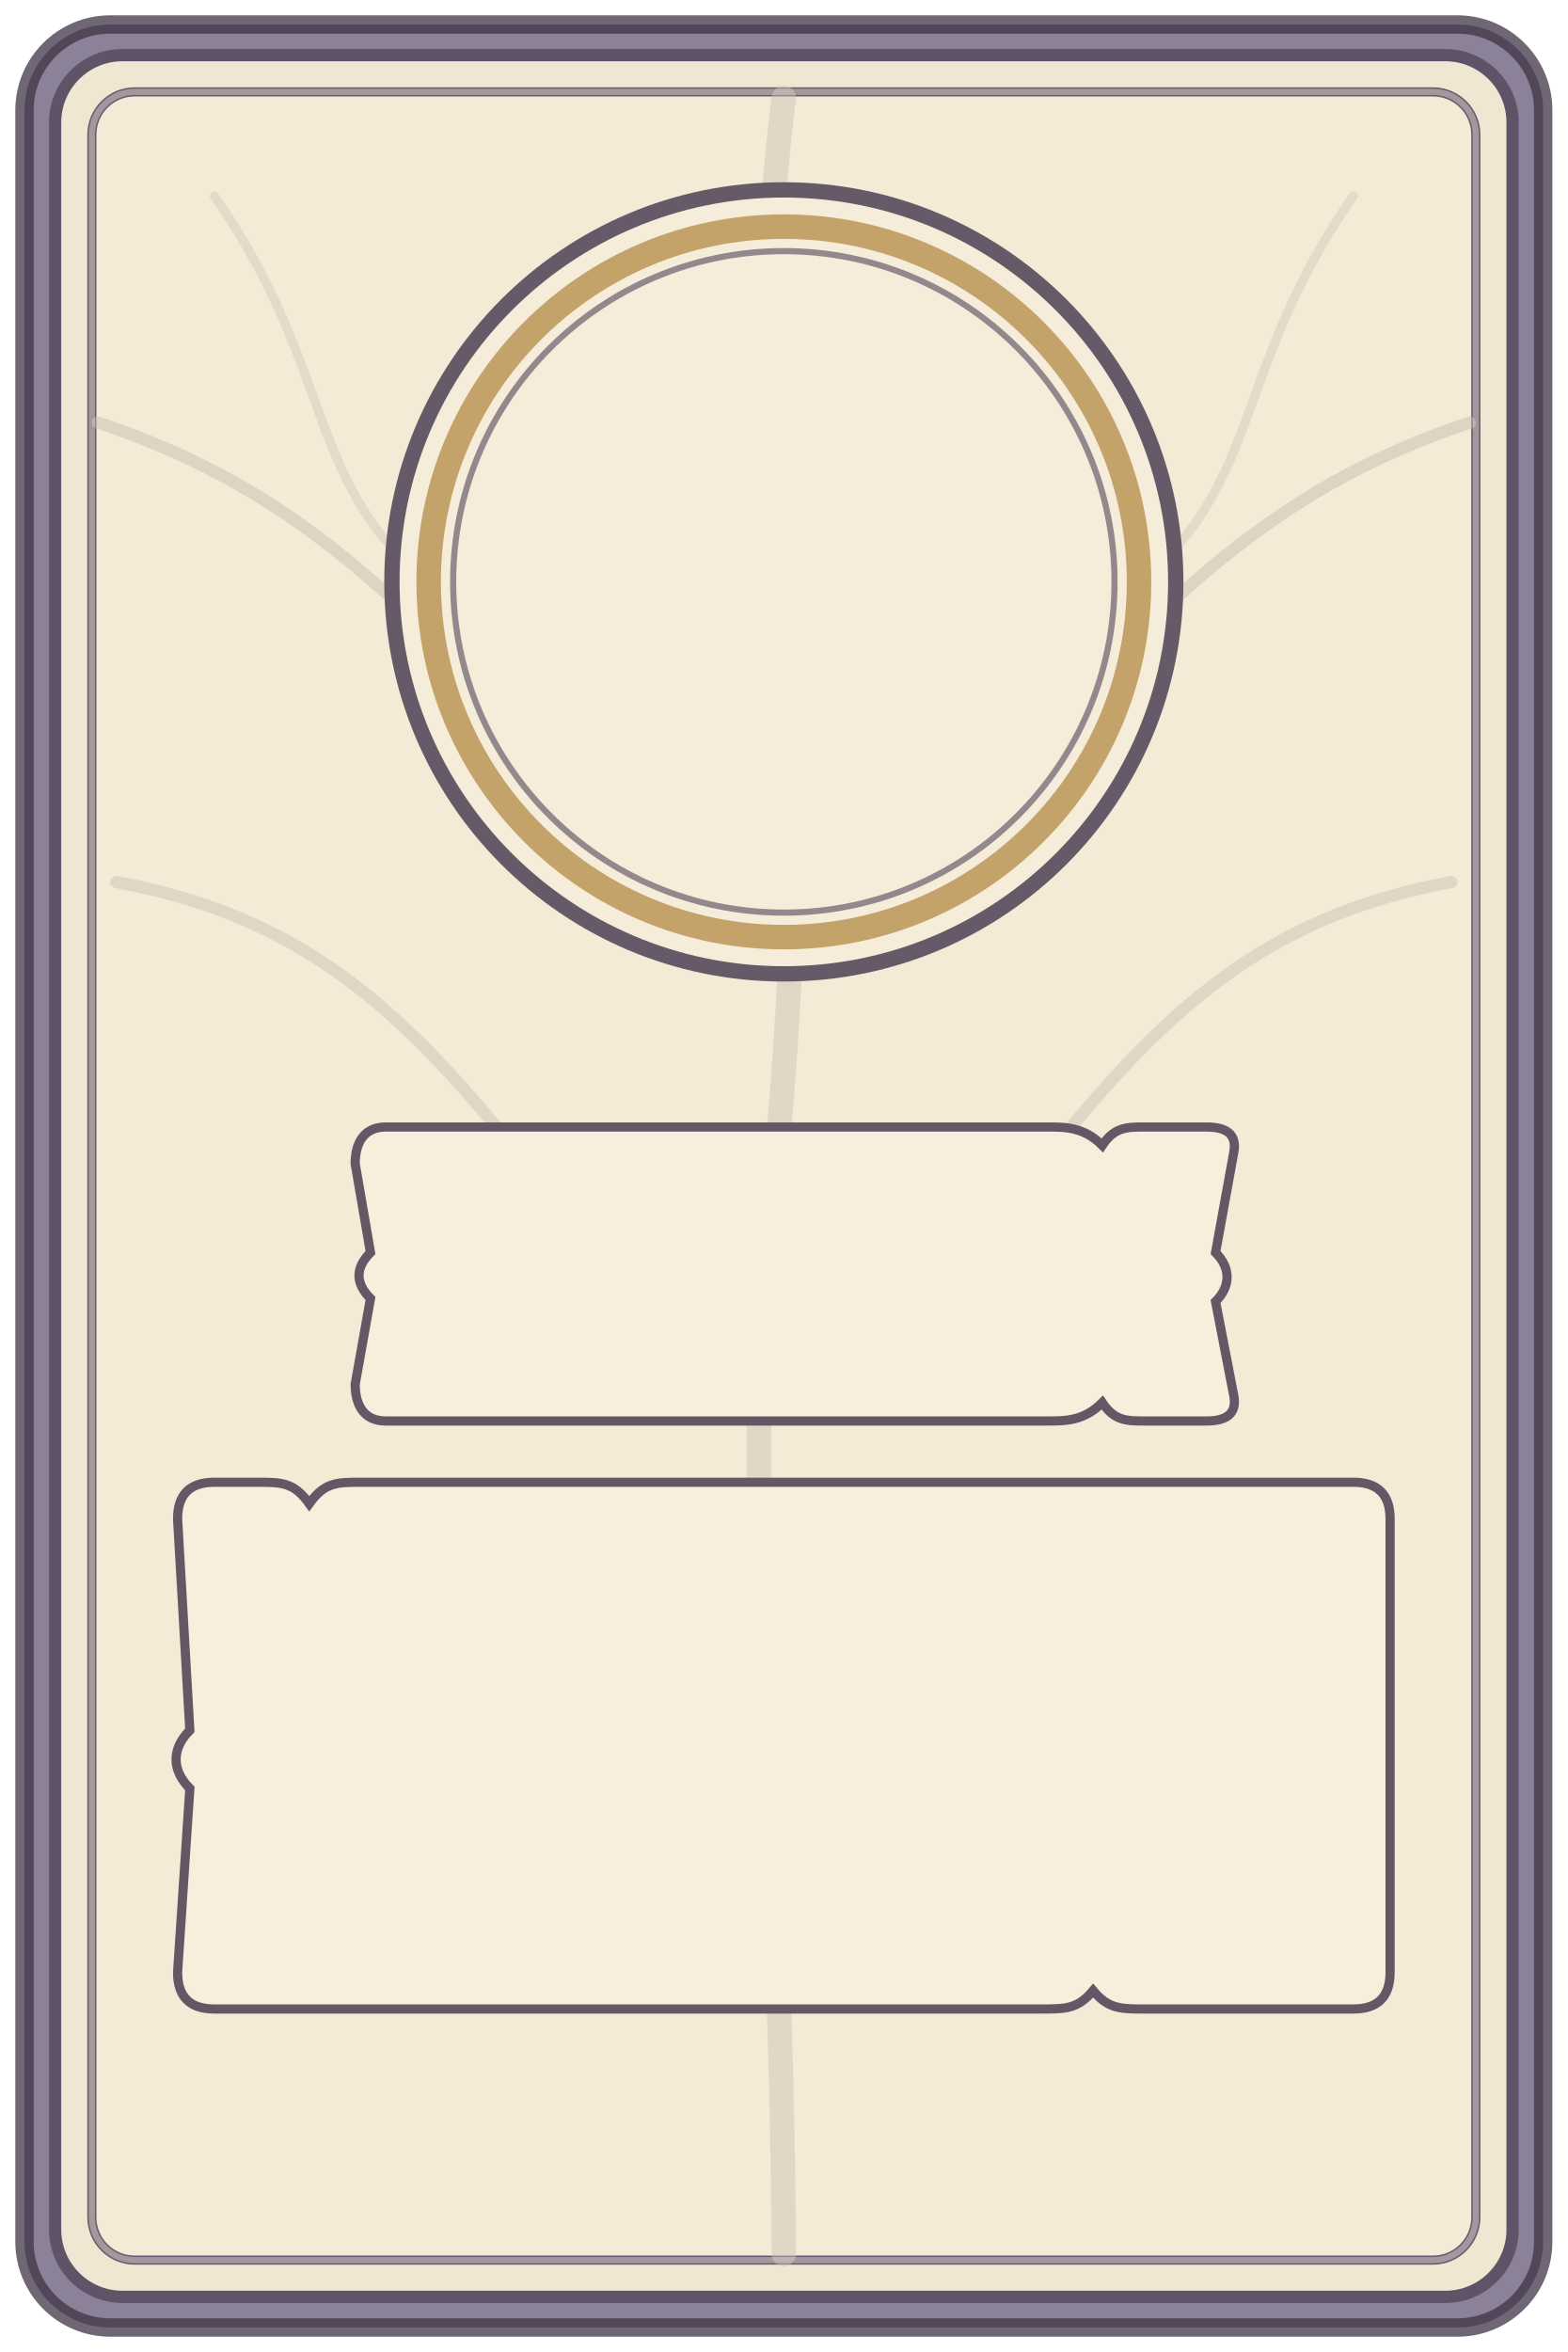
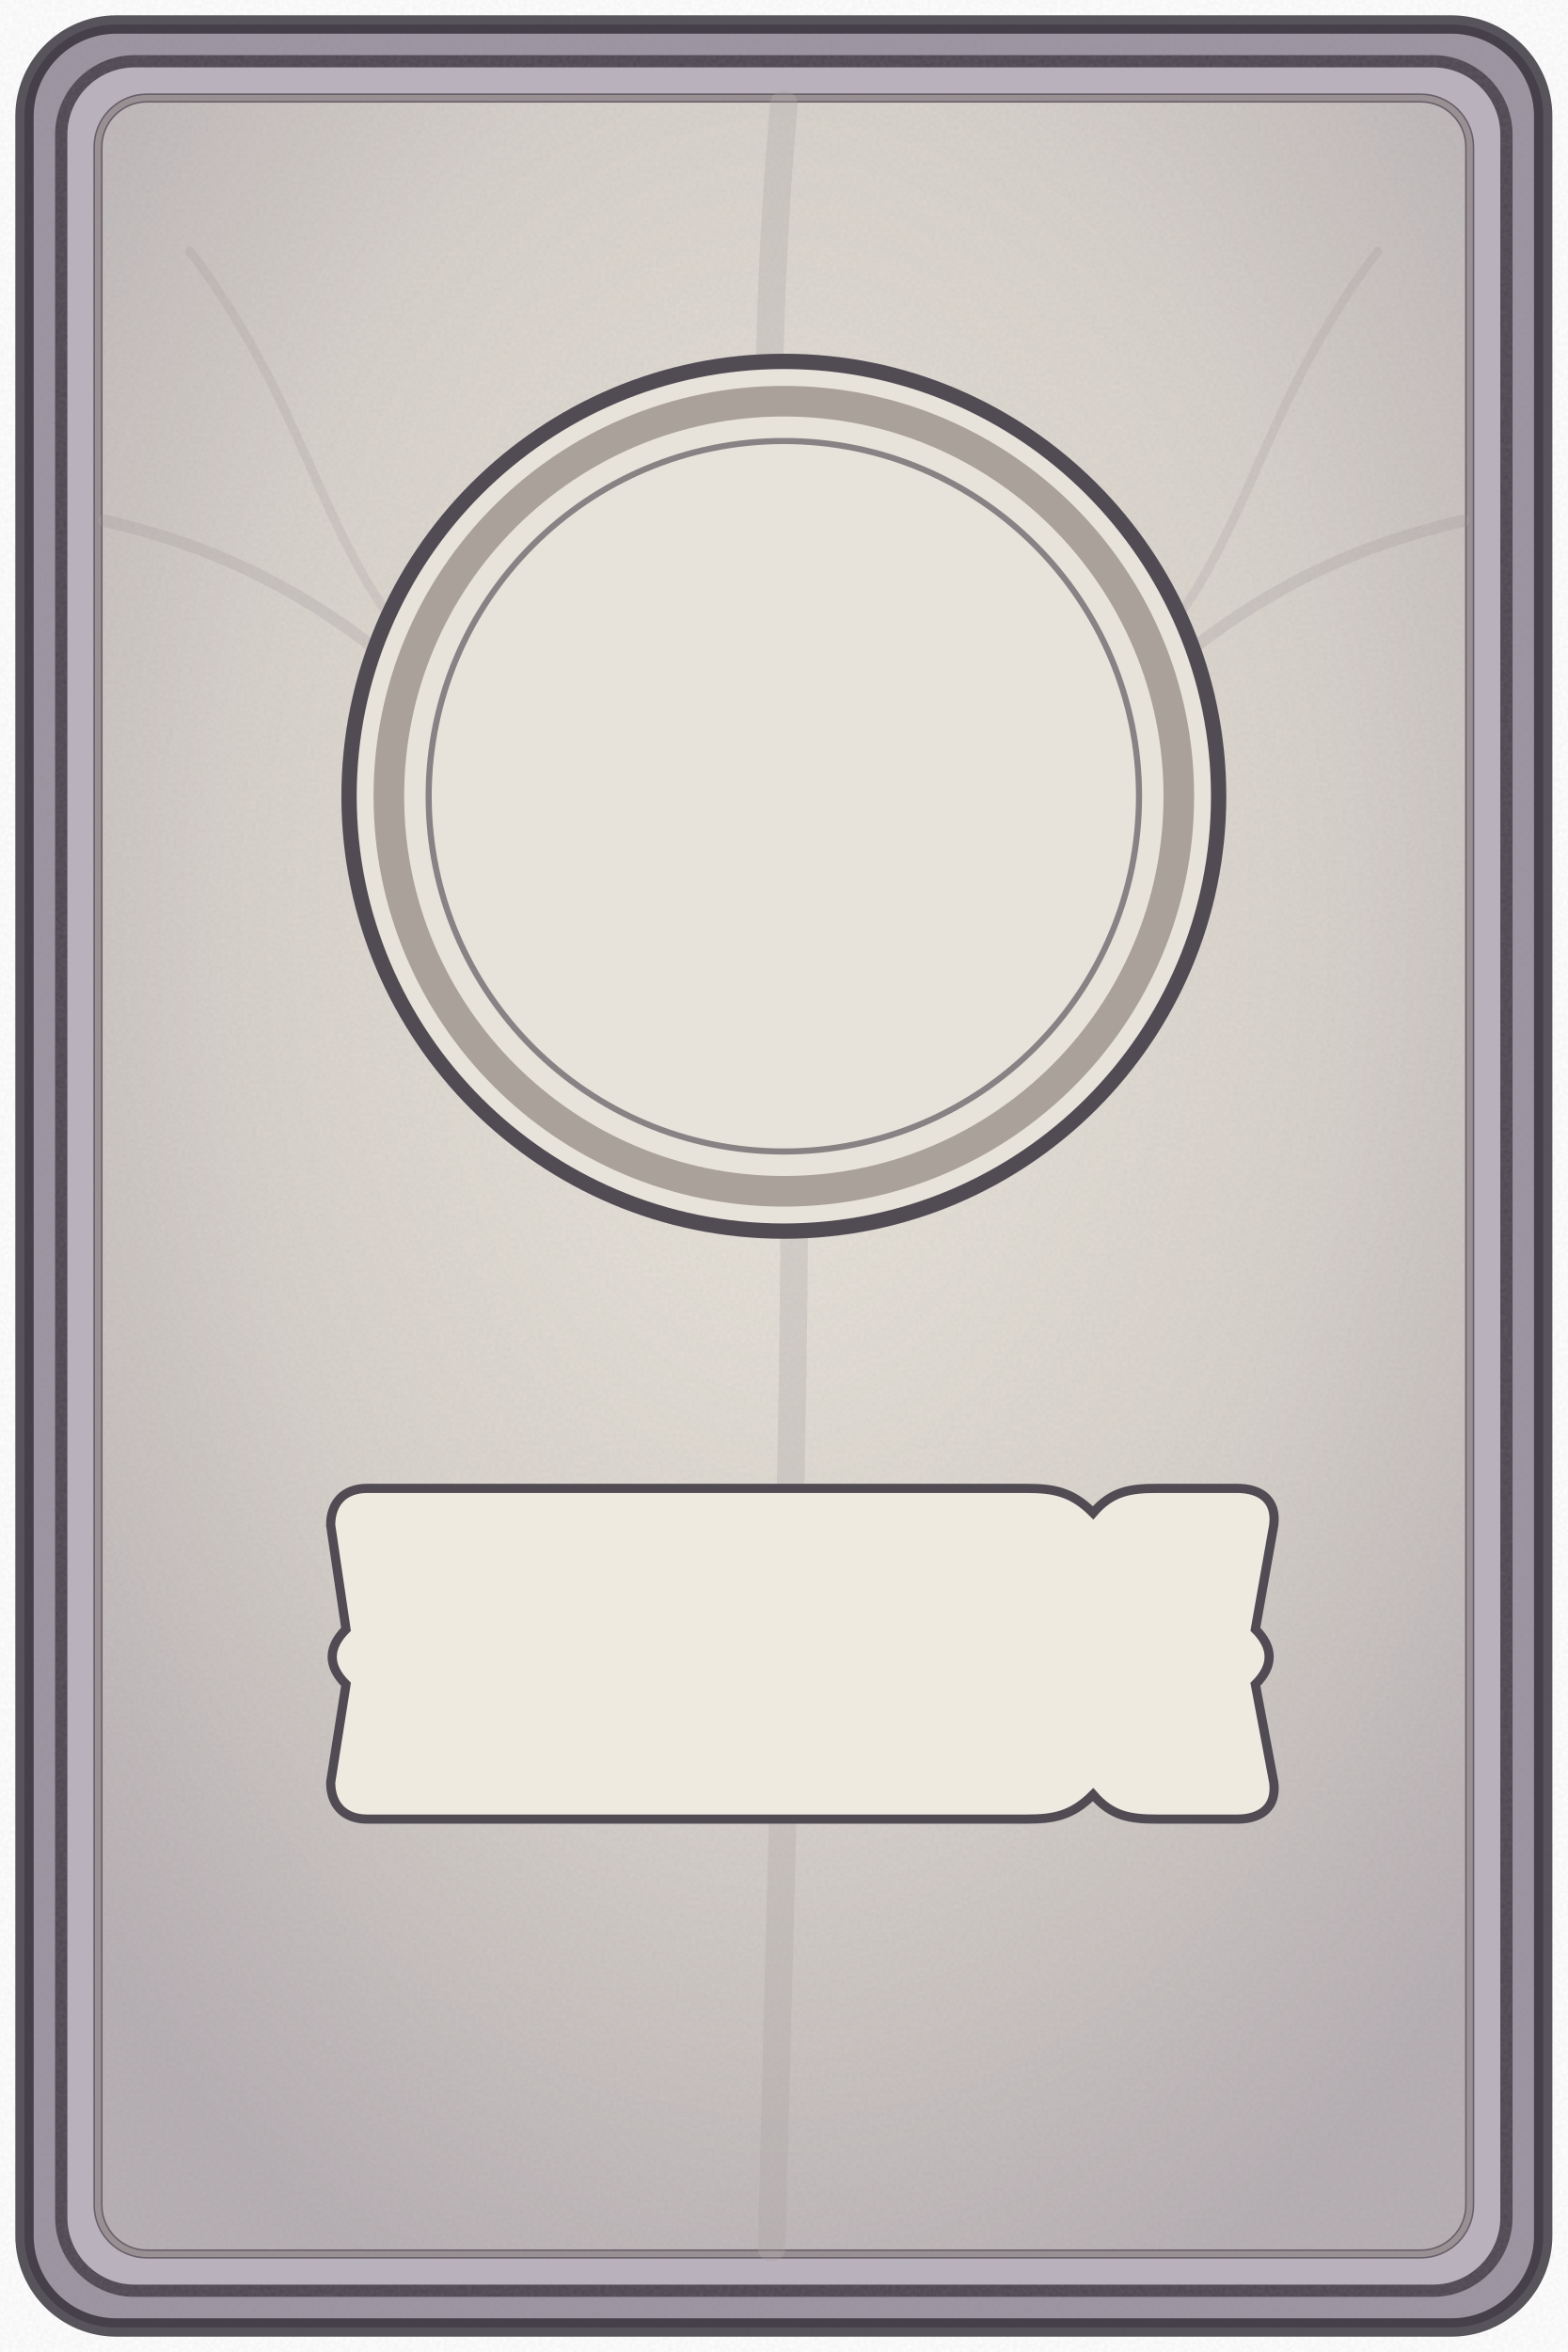
<svg xmlns="http://www.w3.org/2000/svg" width="512" height="768" viewBox="0 0 512 768" fill="none">
-   <rect x="8" y="8" width="496" height="752" rx="28" fill="#8B8198" />
-   <rect x="18" y="18" width="476" height="732" rx="22" fill="#EFE7D2" stroke="#5F5368" stroke-width="4" />
-   <rect x="30" y="30" width="452" height="708" rx="14" fill="#F3EBD6" stroke="#6B5E72" stroke-width="3" />
-   <path d="M256 32 C248 96 250 150 256 206 C262 274 258 338 251 404 C242 495 255 579 256 736" stroke="#CDBFB5" stroke-width="8" stroke-linecap="round" opacity="0.45" />
-   <path d="M32 138 C92 158 126 190 178 246" stroke="#C9BAB0" stroke-width="4" stroke-linecap="round" opacity="0.48" />
-   <path d="M480 138 C420 158 386 190 334 246" stroke="#C9BAB0" stroke-width="4" stroke-linecap="round" opacity="0.48" />
-   <path d="M38 288 C103 300 136 334 179 389" stroke="#C9BAB0" stroke-width="4" stroke-linecap="round" opacity="0.42" />
-   <path d="M474 288 C409 300 376 334 333 389" stroke="#C9BAB0" stroke-width="4" stroke-linecap="round" opacity="0.42" />
-   <path d="M70 64 C116 130 95 169 165 207" stroke="#C9BAB0" stroke-width="3" stroke-linecap="round" opacity="0.34" />
-   <path d="M442 64 C396 130 417 169 347 207" stroke="#C9BAB0" stroke-width="3" stroke-linecap="round" opacity="0.34" />
-   <circle cx="256" cy="190" r="128" fill="#F5EDDA" stroke="#675A68" stroke-width="5" />
-   <circle cx="256" cy="190" r="116" stroke="#C4A36B" stroke-width="8" />
-   <circle cx="256" cy="190" r="108" stroke="#6A5D6B" stroke-width="2" opacity="0.7" />
-   <path d="M116 380 C116 373 119 368 126 368 H342 C348 368 354 368 360 374 C364 368 368 368 374 368 H394 C400 368 404 370 403 376 L397 409 C402 414 402 420 397 425 L403 456 C404 462 400 464 394 464 H374 C368 464 364 464 360 458 C354 464 348 464 342 464 H126 C119 464 116 459 116 452 L121 424 C116 419 116 414 121 409 L116 380Z" fill="#F7EFDC" stroke="#655766" stroke-width="3" />
-   <path d="M58 496 C58 488 62 484 70 484 H84 C92 484 96 484 101 491 C106 484 110 484 118 484 H442 C450 484 454 488 454 496 V644 C454 652 450 656 442 656 H374 C366 656 362 656 357 650 C352 656 348 656 340 656 H70 C62 656 58 652 58 644 L62 584 C56 578 56 571 62 565 L58 496Z" fill="#F7EFDC" stroke="#655766" stroke-width="3" />
-   <rect x="8" y="8" width="496" height="752" rx="28" stroke="#3F3444" stroke-width="6" opacity="0.75" />
-   <rect x="30" y="30" width="452" height="708" rx="14" stroke="#F7EFDC" stroke-width="2" opacity="0.4" />
+   <defs>
+     <filter id="paperGrain" x="0" y="0" width="512" height="768" filterUnits="userSpaceOnUse">
+       <feTurbulence type="fractalNoise" baseFrequency="0.78" numOctaves="3" seed="17" result="noise" />
+       <feColorMatrix in="noise" type="matrix" values="0 0 0 0 0.46 0 0 0 0 0.43 0 0 0 0 0.48 0 0 0 0.16 0" />
+       <feBlend in2="SourceGraphic" mode="multiply" />
+     </filter>
+     <radialGradient id="innerPaper" cx="50%" cy="38%" r="70%">
+       <stop offset="0%" stop-color="#ECE8DE" />
+       <stop offset="58%" stop-color="#D7D2CB" />
+       <stop offset="100%" stop-color="#B8B1B5" />
+     </radialGradient>
+     <linearGradient id="outerFrame" x1="256" y1="8" x2="256" y2="760">
+       <stop offset="0%" stop-color="#9A929F" />
+       <stop offset="100%" stop-color="#5F5863" />
+     </linearGradient>
+     <linearGradient id="namePlate" x1="256" y1="488" x2="256" y2="578">
+       <stop offset="0%" stop-color="#EEEAE0" />
+       <stop offset="100%" stop-color="#CCC6C0" />
+     </linearGradient>
+   </defs>
+   <rect x="8" y="8" width="496" height="752" rx="30" fill="url(#outerFrame)" />
+   <rect x="20" y="20" width="472" height="728" rx="24" fill="#B9B2BD" stroke="#4D4650" stroke-width="4" />
+   <rect x="32" y="32" width="448" height="704" rx="16" fill="url(#innerPaper)" stroke="#6A626B" stroke-width="3" filter="url(#paperGrain)" />
+   <path d="M256 34 C248 126 251 194 256 268 C263 370 258 494 252 734" stroke="#A8A0A3" stroke-width="9" stroke-linecap="round" opacity="0.28" />
+   <path d="M34 170 C104 186 142 224 197 286" stroke="#948B90" stroke-width="4" stroke-linecap="round" opacity="0.22" />
+   <path d="M478 170 C408 186 370 224 315 286" stroke="#948B90" stroke-width="4" stroke-linecap="round" opacity="0.22" />
+   <path d="M62 82 C112 148 102 198 174 246" stroke="#948B90" stroke-width="3" stroke-linecap="round" opacity="0.18" />
+   <path d="M450 82 C400 148 410 198 338 246" stroke="#948B90" stroke-width="3" stroke-linecap="round" opacity="0.18" />
+   <circle cx="256" cy="260" r="142" fill="#E7E3DA" stroke="#514B54" stroke-width="5" />
+   <circle cx="256" cy="260" r="129" stroke="#AAA19B" stroke-width="10" />
+   <circle cx="256" cy="260" r="116" stroke="#5C555E" stroke-width="2" opacity="0.68" />
+   <path d="M108 498 C108 491 112 486 120 486 H335 C344 486 350 487 357 494 C363 487 369 486 378 486 H404 C412 486 417 490 416 498 L410 532 C416 538 416 544 410 550 L416 582 C417 590 412 594 404 594 H378 C369 594 363 593 357 586 C350 593 344 594 335 594 H120 C112 594 108 589 108 582 L113 550 C107 544 107 538 113 532 L108 498Z" fill="url(#namePlate)" stroke="#514B54" stroke-width="3" />
+   <rect x="8" y="8" width="496" height="752" rx="30" stroke="#302B33" stroke-width="6" opacity="0.8" />
+   <rect x="32" y="32" width="448" height="704" rx="16" stroke="#F2EEE6" stroke-width="2" opacity="0.34" />
</svg>
